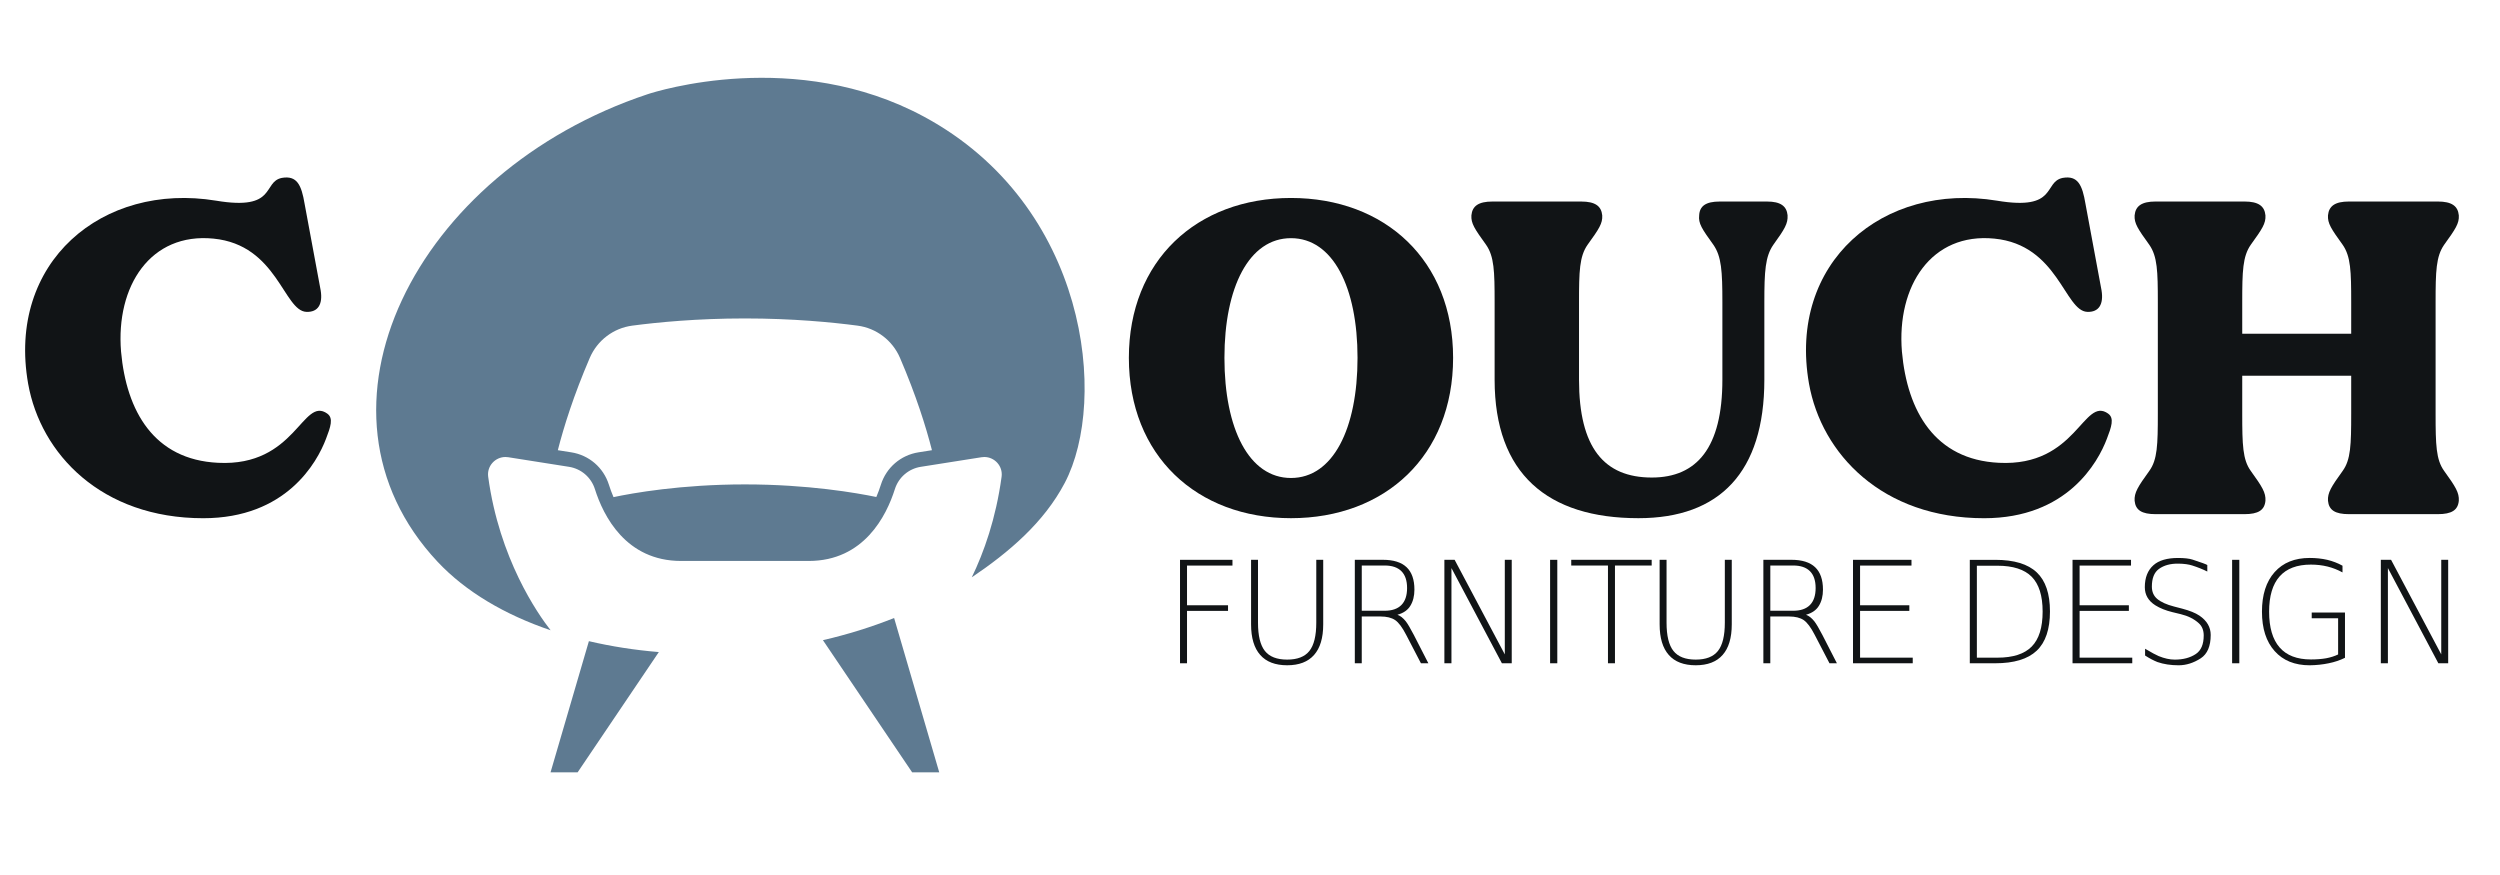
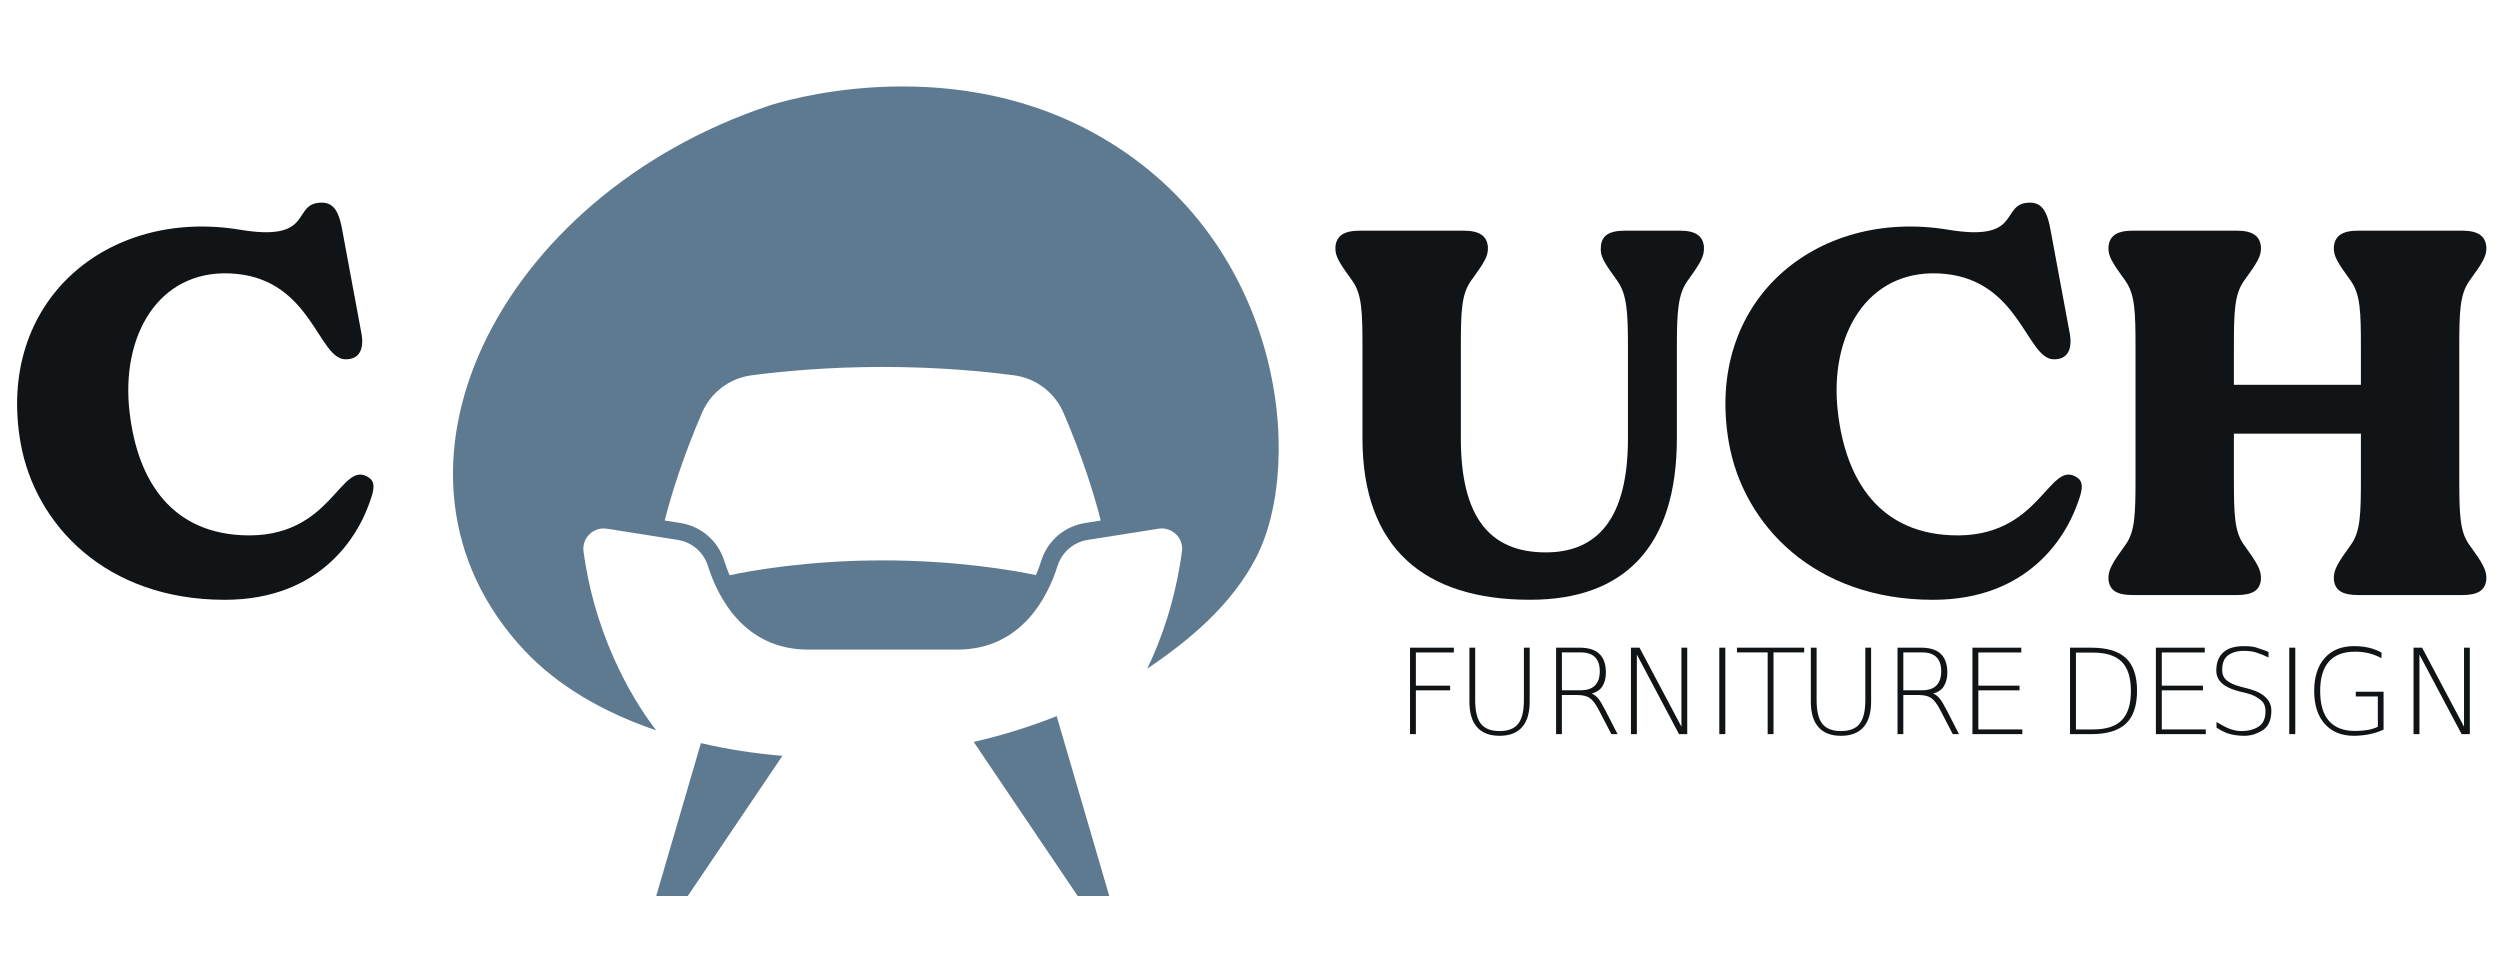
- <svg xmlns="http://www.w3.org/2000/svg" version="1.1" id="svg2" xml:space="preserve" width="200" height="70" viewBox="0 0 200 70">
+ <svg xmlns="http://www.w3.org/2000/svg" version="1.1" id="svg2" xml:space="preserve" width="180" height="70" viewBox="0 0 180 70">
  <defs id="defs6">
    <clipPath clipPathUnits="userSpaceOnUse" id="clipPath28">
      <path d="M 0,500 H 500 V 0 H 0 Z" id="path26" />
    </clipPath>
  </defs>
  <g id="g10" transform="matrix(1.333333,0,0,-1.333333,0,666.6667)">
-     <g aria-label="C" transform="scale(1,-1)" id="text868" style="font-variant:normal;font-weight:900;font-stretch:normal;font-size:26.796px;font-family:'Mont Heavy DEMO';-inkscape-font-specification:Mont-HeavyDEMO;word-spacing:0px;writing-mode:lr-tb;fill:#111416;fill-opacity:1;fill-rule:nonzero;stroke:none;stroke-width:0.331">
-       <path d="m 19.643,-475.18 c -1.501,-1.072 -1.876,3.189 -6.565,2.948 -3.832,-0.188 -5.493,-3.082 -5.815,-6.672 -0.322,-3.939 1.769,-7.155 5.547,-6.779 3.832,0.375 4.207,4.341 5.574,4.395 0.697,0.027 0.991,-0.456 0.857,-1.286 -0.214,-1.152 -0.75,-4.019 -0.965,-5.198 -0.188,-1.125 -0.456,-1.715 -1.367,-1.554 -1.179,0.241 -0.268,1.983 -3.939,1.367 -6.833,-1.125 -12.567,3.698 -11.281,10.986 0.75,4.207 4.395,8.066 10.504,8.066 4.984,0 6.833,-3.349 7.369,-4.77 0.268,-0.697 0.456,-1.233 0.08,-1.501 z" style="font-style:normal;font-variant:normal;font-weight:normal;font-stretch:normal;font-family:'MADE Dillan';-inkscape-font-specification:'MADE Dillan';stroke-width:0.331;fill:#111416;fill-opacity:1" id="path870" />
+     <g aria-label="C" transform="matrix(1.049044,0,0,-1.049044,-0.6582412,-24.2933)" id="text868" style="font-variant:normal;font-weight:900;font-stretch:normal;font-size:26.796px;font-family:'Mont Heavy DEMO';-inkscape-font-specification:Mont-HeavyDEMO;word-spacing:0px;writing-mode:lr-tb;fill:#111416;fill-opacity:1;fill-rule:nonzero;stroke:none;stroke-width:0.331">
+       <path d="m 19.643,-475.18 c -1.501,-1.072 -1.876,3.189 -6.565,2.948 -3.832,-0.188 -5.493,-3.082 -5.815,-6.672 -0.322,-3.939 1.769,-7.155 5.547,-6.779 3.832,0.375 4.207,4.341 5.574,4.395 0.697,0.027 0.991,-0.456 0.857,-1.286 -0.214,-1.152 -0.75,-4.019 -0.965,-5.198 -0.188,-1.125 -0.456,-1.715 -1.367,-1.554 -1.179,0.241 -0.268,1.983 -3.939,1.367 -6.833,-1.125 -12.567,3.698 -11.281,10.986 0.75,4.207 4.395,8.066 10.504,8.066 4.984,0 6.833,-3.349 7.369,-4.77 0.268,-0.697 0.456,-1.233 0.08,-1.501 z" style="font-style:normal;font-variant:normal;font-weight:normal;font-stretch:normal;font-family:'MADE Dillan';-inkscape-font-specification:'MADE Dillan';fill:#111416;fill-opacity:1;stroke-width:0.331" id="path870" />
    </g>
-     <g aria-label="FURNITURE DESIGN" transform="scale(1,-1)" id="text20" style="font-variant:normal;font-weight:300;font-stretch:normal;font-size:8.514px;font-family:'Mont ExtraLight DEMO';-inkscape-font-specification:Mont-ExtraLightDEMO;writing-mode:lr-tb;fill:#111416;fill-opacity:1;fill-rule:nonzero;stroke:none;stroke-width:0.345">
-       <path d="m 70.801,-466.411 h 3.147 v 0.345 h -2.727 v 2.382 h 2.461 v 0.337 h -2.461 v 3.143 H 70.801 Z" style="stroke-width:0.345;fill:#111416;fill-opacity:1" id="path882" />
-       <path d="m 75.064,-466.411 h 0.416 v 3.771 q 0,1.181 0.416,1.7 0.412,0.516 1.335,0.516 0.919,0 1.33,-0.516 0.416,-0.52 0.416,-1.7 v -3.771 h 0.416 v 3.875 q 0,1.214 -0.549,1.833 -0.545,0.619 -1.613,0.619 -1.073,0 -1.617,-0.619 -0.549,-0.619 -0.549,-1.833 z" style="stroke-width:0.345;fill:#111416;fill-opacity:1" id="path884" />
-       <path d="m 83.847,-463.114 q 0.258,0.091 0.499,0.391 0.17,0.216 0.486,0.823 l 0.869,1.696 h -0.445 l -0.886,-1.705 q -0.345,-0.669 -0.661,-0.886 -0.324,-0.216 -0.877,-0.216 h -1.127 v 2.806 h -0.416 v -6.207 h 1.684 q 0.952,0 1.422,0.445 0.47,0.445 0.47,1.343 0,0.578 -0.245,0.973 -0.233,0.387 -0.773,0.536 z m -2.141,-2.956 v 2.715 h 1.372 q 0.665,0 1.006,-0.345 0.341,-0.345 0.341,-1.019 0,-0.669 -0.341,-1.01 -0.341,-0.341 -1.006,-0.341 z" style="stroke-width:0.345;fill:#111416;fill-opacity:1" id="path886" />
-       <path d="m 86.663,-466.411 h 0.615 l 3.01,5.675 v -5.675 h 0.416 v 6.207 h -0.59 l -3.027,-5.712 v 5.712 h -0.424 z" style="stroke-width:0.345;fill:#111416;fill-opacity:1" id="path888" />
-       <path d="m 93.006,-466.411 h 0.432 v 6.207 h -0.432 z" style="stroke-width:0.345;fill:#111416;fill-opacity:1" id="path890" />
-       <path d="m 94.274,-466.411 h 4.827 v 0.341 h -2.203 v 5.866 h -0.42 v -5.866 h -2.203 z" style="stroke-width:0.345;fill:#111416;fill-opacity:1" id="path892" />
-       <path d="m 99.577,-466.411 h 0.416 v 3.771 q 0,1.181 0.416,1.7 0.412,0.516 1.335,0.516 0.919,0 1.33,-0.516 0.416,-0.52 0.416,-1.7 v -3.771 h 0.416 v 3.875 q 0,1.214 -0.549,1.833 -0.545,0.619 -1.613,0.619 -1.073,0 -1.617,-0.619 -0.549,-0.619 -0.549,-1.833 z" style="stroke-width:0.345;fill:#111416;fill-opacity:1" id="path894" />
-       <path d="m 108.36,-463.114 q 0.258,0.091 0.499,0.391 0.17,0.216 0.486,0.823 l 0.869,1.696 h -0.445 l -0.886,-1.705 q -0.345,-0.669 -0.661,-0.886 -0.324,-0.216 -0.877,-0.216 h -1.127 v 2.806 h -0.416 v -6.207 h 1.684 q 0.952,0 1.422,0.445 0.47,0.445 0.47,1.343 0,0.578 -0.245,0.973 -0.233,0.387 -0.773,0.536 z m -2.141,-2.956 v 2.715 h 1.372 q 0.665,0 1.006,-0.345 0.341,-0.345 0.341,-1.019 0,-0.669 -0.341,-1.01 -0.341,-0.341 -1.006,-0.341 z" style="stroke-width:0.345;fill:#111416;fill-opacity:1" id="path896" />
-       <path d="m 111.18,-466.411 h 3.509 v 0.345 h -3.085 v 2.382 h 2.956 v 0.337 h -2.956 v 2.806 h 3.16 v 0.337 h -3.584 z" style="stroke-width:0.345;fill:#111416;fill-opacity:1" id="path898" />
-       <path d="m 118.612,-466.057 v 5.517 h 1.231 q 1.405,0 2.058,-0.665 0.657,-0.665 0.657,-2.1 0,-1.426 -0.657,-2.091 -0.653,-0.661 -2.058,-0.661 z m -0.424,-0.353 h 1.526 q 1.696,0 2.49,0.752 0.794,0.748 0.794,2.345 0,1.605 -0.798,2.357 -0.798,0.752 -2.486,0.752 h -1.526 z" style="stroke-width:0.345;fill:#111416;fill-opacity:1" id="path900" />
-       <path d="m 124.352,-466.411 h 3.509 v 0.345 h -3.085 v 2.382 h 2.956 v 0.337 h -2.956 v 2.806 h 3.16 v 0.337 h -3.584 z" style="stroke-width:0.345;fill:#111416;fill-opacity:1" id="path902" />
-       <path d="m 132.438,-466.099 v 0.391 q -0.407,-0.204 -0.902,-0.362 -0.324,-0.104 -0.819,-0.112 -0.732,-0.013 -1.189,0.324 -0.416,0.308 -0.416,1.056 0,0.461 0.316,0.732 0.337,0.287 1.014,0.461 l 0.495,0.129 q 0.665,0.175 1.027,0.416 0.678,0.461 0.678,1.16 0,1.01 -0.595,1.401 -0.649,0.42 -1.33,0.42 -0.711,0 -1.272,-0.195 -0.353,-0.141 -0.74,-0.391 v -0.407 q 0.582,0.345 0.815,0.441 0.52,0.212 0.965,0.212 0.761,0 1.264,-0.337 0.474,-0.316 0.474,-1.11 0,-0.466 -0.291,-0.732 -0.42,-0.387 -1.089,-0.549 l -0.499,-0.121 q -0.599,-0.146 -1.019,-0.407 -0.636,-0.399 -0.636,-1.089 0,-0.861 0.52,-1.322 0.482,-0.428 1.463,-0.432 0.578,0 0.886,0.1 0.79,0.258 0.881,0.324 z" style="stroke-width:0.345;fill:#111416;fill-opacity:1" id="path904" />
-       <path d="m 133.927,-466.411 h 0.432 v 6.207 h -0.432 z" style="stroke-width:0.345;fill:#111416;fill-opacity:1" id="path906" />
-       <path d="m 140.287,-460.732 v -2.174 h -1.584 v -0.341 h 1.996 v 2.715 q -0.445,0.22 -0.977,0.328 -0.532,0.112 -1.139,0.121 -1.347,0 -2.104,-0.852 -0.761,-0.848 -0.761,-2.366 0,-1.522 0.761,-2.374 0.757,-0.848 2.104,-0.848 0.557,0 1.052,0.112 0.499,0.121 0.915,0.353 v 0.403 q -0.42,-0.233 -0.898,-0.353 -0.474,-0.116 -0.998,-0.116 -1.251,0 -1.879,0.711 -0.628,0.707 -0.628,2.112 0,1.426 0.628,2.145 0.628,0.723 1.879,0.723 0.511,0 0.915,-0.071 0.399,-0.075 0.719,-0.229 z" style="stroke-width:0.345;fill:#111416;fill-opacity:1" id="path908" />
-       <path d="m 142.85,-466.411 h 0.615 l 3.01,5.675 v -5.675 h 0.416 v 6.207 h -0.59 l -3.027,-5.712 v 5.712 h -0.424 z" style="stroke-width:0.345;fill:#111416;fill-opacity:1" id="path910" />
+     <g aria-label="FURNITURE DESIGN" transform="matrix(0.7521222,0,0,-0.7521222,22.89013,114.2277)" id="text20" style="font-variant:normal;font-weight:300;font-stretch:normal;font-size:8.514px;font-family:'Mont ExtraLight DEMO';-inkscape-font-specification:Mont-ExtraLightDEMO;writing-mode:lr-tb;fill:#111416;fill-opacity:1;fill-rule:nonzero;stroke:none;stroke-width:0.345">
+       <path d="m 70.801,-466.411 h 3.147 v 0.345 h -2.727 v 2.382 h 2.461 v 0.337 h -2.461 v 3.143 H 70.801 Z" style="fill:#111416;fill-opacity:1;stroke-width:0.345" id="path882" />
+       <path d="m 75.064,-466.411 h 0.416 v 3.771 q 0,1.181 0.416,1.7 0.412,0.516 1.335,0.516 0.919,0 1.33,-0.516 0.416,-0.52 0.416,-1.7 v -3.771 h 0.416 v 3.875 q 0,1.214 -0.549,1.833 -0.545,0.619 -1.613,0.619 -1.073,0 -1.617,-0.619 -0.549,-0.619 -0.549,-1.833 z" style="fill:#111416;fill-opacity:1;stroke-width:0.345" id="path884" />
+       <path d="m 83.847,-463.114 q 0.258,0.091 0.499,0.391 0.17,0.216 0.486,0.823 l 0.869,1.696 h -0.445 l -0.886,-1.705 q -0.345,-0.669 -0.661,-0.886 -0.324,-0.216 -0.877,-0.216 h -1.127 v 2.806 h -0.416 v -6.207 h 1.684 q 0.952,0 1.422,0.445 0.47,0.445 0.47,1.343 0,0.578 -0.245,0.973 -0.233,0.387 -0.773,0.536 z m -2.141,-2.956 v 2.715 h 1.372 q 0.665,0 1.006,-0.345 0.341,-0.345 0.341,-1.019 0,-0.669 -0.341,-1.01 -0.341,-0.341 -1.006,-0.341 z" style="fill:#111416;fill-opacity:1;stroke-width:0.345" id="path886" />
+       <path d="m 86.663,-466.411 h 0.615 l 3.01,5.675 v -5.675 h 0.416 v 6.207 h -0.59 l -3.027,-5.712 v 5.712 h -0.424 z" style="fill:#111416;fill-opacity:1;stroke-width:0.345" id="path888" />
+       <path d="m 93.006,-466.411 h 0.432 v 6.207 h -0.432 z" style="fill:#111416;fill-opacity:1;stroke-width:0.345" id="path890" />
+       <path d="m 94.274,-466.411 h 4.827 v 0.341 h -2.203 v 5.866 h -0.42 v -5.866 h -2.203 z" style="fill:#111416;fill-opacity:1;stroke-width:0.345" id="path892" />
+       <path d="m 99.577,-466.411 h 0.416 v 3.771 q 0,1.181 0.416,1.7 0.412,0.516 1.335,0.516 0.919,0 1.33,-0.516 0.416,-0.52 0.416,-1.7 v -3.771 h 0.416 v 3.875 q 0,1.214 -0.549,1.833 -0.545,0.619 -1.613,0.619 -1.073,0 -1.617,-0.619 -0.549,-0.619 -0.549,-1.833 z" style="fill:#111416;fill-opacity:1;stroke-width:0.345" id="path894" />
+       <path d="m 108.36,-463.114 q 0.258,0.091 0.499,0.391 0.17,0.216 0.486,0.823 l 0.869,1.696 h -0.445 l -0.886,-1.705 q -0.345,-0.669 -0.661,-0.886 -0.324,-0.216 -0.877,-0.216 h -1.127 v 2.806 h -0.416 v -6.207 h 1.684 q 0.952,0 1.422,0.445 0.47,0.445 0.47,1.343 0,0.578 -0.245,0.973 -0.233,0.387 -0.773,0.536 z m -2.141,-2.956 v 2.715 h 1.372 q 0.665,0 1.006,-0.345 0.341,-0.345 0.341,-1.019 0,-0.669 -0.341,-1.01 -0.341,-0.341 -1.006,-0.341 z" style="fill:#111416;fill-opacity:1;stroke-width:0.345" id="path896" />
+       <path d="m 111.18,-466.411 h 3.509 v 0.345 h -3.085 v 2.382 h 2.956 v 0.337 h -2.956 v 2.806 h 3.16 v 0.337 h -3.584 z" style="fill:#111416;fill-opacity:1;stroke-width:0.345" id="path898" />
+       <path d="m 118.612,-466.057 v 5.517 h 1.231 q 1.405,0 2.058,-0.665 0.657,-0.665 0.657,-2.1 0,-1.426 -0.657,-2.091 -0.653,-0.661 -2.058,-0.661 z m -0.424,-0.353 h 1.526 q 1.696,0 2.49,0.752 0.794,0.748 0.794,2.345 0,1.605 -0.798,2.357 -0.798,0.752 -2.486,0.752 h -1.526 z" style="fill:#111416;fill-opacity:1;stroke-width:0.345" id="path900" />
+       <path d="m 124.352,-466.411 h 3.509 v 0.345 h -3.085 v 2.382 h 2.956 v 0.337 h -2.956 v 2.806 h 3.16 v 0.337 h -3.584 z" style="fill:#111416;fill-opacity:1;stroke-width:0.345" id="path902" />
+       <path d="m 132.438,-466.099 v 0.391 q -0.407,-0.204 -0.902,-0.362 -0.324,-0.104 -0.819,-0.112 -0.732,-0.013 -1.189,0.324 -0.416,0.308 -0.416,1.056 0,0.461 0.316,0.732 0.337,0.287 1.014,0.461 l 0.495,0.129 q 0.665,0.175 1.027,0.416 0.678,0.461 0.678,1.16 0,1.01 -0.595,1.401 -0.649,0.42 -1.33,0.42 -0.711,0 -1.272,-0.195 -0.353,-0.141 -0.74,-0.391 v -0.407 q 0.582,0.345 0.815,0.441 0.52,0.212 0.965,0.212 0.761,0 1.264,-0.337 0.474,-0.316 0.474,-1.11 0,-0.466 -0.291,-0.732 -0.42,-0.387 -1.089,-0.549 l -0.499,-0.121 q -0.599,-0.146 -1.019,-0.407 -0.636,-0.399 -0.636,-1.089 0,-0.861 0.52,-1.322 0.482,-0.428 1.463,-0.432 0.578,0 0.886,0.1 0.79,0.258 0.881,0.324 z" style="fill:#111416;fill-opacity:1;stroke-width:0.345" id="path904" />
+       <path d="m 133.927,-466.411 h 0.432 v 6.207 h -0.432 z" style="fill:#111416;fill-opacity:1;stroke-width:0.345" id="path906" />
+       <path d="m 140.287,-460.732 v -2.174 h -1.584 v -0.341 h 1.996 v 2.715 q -0.445,0.22 -0.977,0.328 -0.532,0.112 -1.139,0.121 -1.347,0 -2.104,-0.852 -0.761,-0.848 -0.761,-2.366 0,-1.522 0.761,-2.374 0.757,-0.848 2.104,-0.848 0.557,0 1.052,0.112 0.499,0.121 0.915,0.353 v 0.403 q -0.42,-0.233 -0.898,-0.353 -0.474,-0.116 -0.998,-0.116 -1.251,0 -1.879,0.711 -0.628,0.707 -0.628,2.112 0,1.426 0.628,2.145 0.628,0.723 1.879,0.723 0.511,0 0.915,-0.071 0.399,-0.075 0.719,-0.229 z" style="fill:#111416;fill-opacity:1;stroke-width:0.345" id="path908" />
+       <path d="m 142.85,-466.411 h 0.615 l 3.01,5.675 v -5.675 h 0.416 v 6.207 h -0.59 l -3.027,-5.712 v 5.712 h -0.424 z" style="fill:#111416;fill-opacity:1;stroke-width:0.345" id="path910" />
    </g>
-     <g id="g22" style="fill:#5e7a91;fill-opacity:1" transform="matrix(0.2200573,0,0,0.2200573,-1.298643,395.151)">
+     <g id="g22" style="fill:#5e7a91;fill-opacity:1" transform="matrix(0.2308499,0,0,0.2308499,-0.5795801,390.2376)">
      <g id="g24" clip-path="url(#clipPath28)" transform="translate(-40.9509,46.9394)" style="fill:#5e7a91;fill-opacity:1">
        <g id="g30" transform="translate(297.2799,306.1926)" style="fill:#5e7a91;fill-opacity:1">
          <path d="m 0,0 c -4.841,-0.765 -8.769,-4.147 -10.249,-8.827 -0.347,-1.098 -0.764,-2.225 -1.242,-3.352 -5.301,1.101 -18.562,3.435 -35.838,3.435 -17.467,0 -30.701,-2.386 -35.821,-3.472 -0.486,1.139 -0.908,2.279 -1.259,3.389 -1.48,4.68 -5.407,8.062 -10.248,8.827 l -3.675,0.58 c 1.622,6.352 4.305,14.925 8.716,25.186 2.047,4.761 6.443,8.103 11.581,8.779 6.889,0.908 17.69,1.961 30.705,1.961 h 10e-4 v 0 c 13.016,0 23.816,-1.053 30.706,-1.961 5.138,-0.676 9.534,-4.018 11.581,-8.779 C -0.631,15.505 2.052,6.932 3.673,0.58 Z m 1.531,91.506 c -35.053,18.924 -72.982,6.935 -75.375,6.14 -63.476,-21.109 -96.078,-86.095 -57.278,-127.481 7.683,-8.196 18.396,-14.457 30.818,-18.68 -3.563,4.566 -13.996,19.546 -17.017,41.869 -0.391,2.89 1.902,5.372 4.709,5.372 0.247,0 0.5,-0.019 0.754,-0.06 l 12.595,-1.988 3.982,-0.629 c 3.319,-0.524 6.045,-2.879 7.058,-6.083 2.295,-7.254 8.415,-19.585 23.502,-19.585 h 34.784 c 15.087,0 21.208,12.331 23.502,19.585 1.013,3.204 3.74,5.559 7.059,6.083 l 3.98,0.628 12.597,1.989 c 0.254,0.041 0.506,0.06 0.754,0.06 2.806,0 5.1,-2.482 4.709,-5.372 -1.556,-11.487 -4.849,-20.663 -8.125,-27.431 10.124,6.829 19.65,14.915 25.339,25.728 11.893,22.605 6.373,75.714 -38.347,99.855" style="fill:#5e7a91;fill-opacity:1;fill-rule:nonzero;stroke:none" id="path32" />
        </g>
        <g id="g34" transform="translate(196.963,218.9489)" style="fill:#5e7a91;fill-opacity:1">
          <path d="m 0,0 h 7.387 l 22.135,32.786 c -6.56,0.539 -12.956,1.537 -19.067,2.969 z" style="fill:#5e7a91;fill-opacity:1;fill-rule:nonzero;stroke:none" id="path36" />
        </g>
        <g id="g38" transform="translate(295.5524,218.9489)" style="fill:#5e7a91;fill-opacity:1">
          <path d="M 0,0 H 7.387 L -4.914,42.07 c -6.26,-2.497 -12.772,-4.51 -19.412,-6.04 z" style="fill:#5e7a91;fill-opacity:1;fill-rule:nonzero;stroke:none" id="path40" />
        </g>
      </g>
    </g>
-     <g aria-label="OUCH" transform="scale(1,-1)" id="text16-7" style="font-variant:normal;font-weight:900;font-stretch:normal;font-size:26.796px;font-family:'Mont Heavy DEMO';-inkscape-font-specification:Mont-HeavyDEMO;word-spacing:0px;writing-mode:lr-tb;fill:#111416;fill-opacity:1;fill-rule:nonzero;stroke:none;stroke-width:0.331">
-       <path d="m 77.459,-488.122 c -5.654,0 -9.727,3.751 -9.727,9.593 0,5.868 4.073,9.62 9.727,9.62 5.654,0 9.727,-3.751 9.727,-9.62 0,-5.841 -4.073,-9.593 -9.727,-9.593 z m 0,16.801 c -2.519,0 -3.993,-2.948 -3.993,-7.208 0,-4.234 1.474,-7.181 3.993,-7.181 2.519,0 3.993,2.948 3.993,7.181 0,4.261 -1.474,7.208 -3.993,7.208 z" style="font-style:normal;font-variant:normal;font-weight:normal;font-stretch:normal;font-family:'MADE Dillan';-inkscape-font-specification:'MADE Dillan';stroke-width:0.331;fill:#111416;fill-opacity:1" id="path873" />
-       <path d="m 107.256,-487.077 c -0.054,-0.563 -0.429,-0.831 -1.233,-0.831 -0.054,0 -2.787,0 -2.84,0 -0.831,0 -1.206,0.268 -1.233,0.831 -0.054,0.482 0.161,0.804 0.857,1.769 0.482,0.697 0.536,1.581 0.536,3.43 v 4.662 c 0,4.073 -1.527,5.868 -4.234,5.868 -2.867,0 -4.368,-1.795 -4.368,-5.868 v -4.662 c 0,-1.849 0.027,-2.733 0.509,-3.43 0.697,-0.965 0.911,-1.286 0.884,-1.769 -0.054,-0.563 -0.429,-0.831 -1.259,-0.831 -0.054,0 -5.279,0 -5.332,0 -0.831,0 -1.206,0.268 -1.259,0.831 -0.027,0.482 0.188,0.804 0.884,1.769 0.482,0.697 0.509,1.581 0.509,3.43 v 4.662 c 0,5.654 3.189,8.307 8.628,8.307 4.877,0 7.556,-2.76 7.556,-8.307 v -4.662 c 0,-1.849 0.054,-2.733 0.536,-3.43 0.697,-0.965 0.884,-1.286 0.857,-1.769 z" style="font-style:normal;font-variant:normal;font-weight:normal;font-stretch:normal;font-family:'MADE Dillan';-inkscape-font-specification:'MADE Dillan';stroke-width:0.331;fill:#111416;fill-opacity:1" id="path875" />
-       <path d="m 126.495,-475.18 c -1.501,-1.072 -1.876,3.189 -6.565,2.948 -3.832,-0.188 -5.493,-3.082 -5.815,-6.672 -0.322,-3.939 1.769,-7.155 5.547,-6.779 3.832,0.375 4.207,4.341 5.574,4.395 0.697,0.027 0.991,-0.456 0.857,-1.286 -0.214,-1.152 -0.75,-4.019 -0.965,-5.198 -0.188,-1.125 -0.456,-1.715 -1.367,-1.554 -1.179,0.241 -0.268,1.983 -3.939,1.367 -6.833,-1.125 -12.567,3.698 -11.281,10.986 0.75,4.207 4.395,8.066 10.504,8.066 4.984,0 6.833,-3.349 7.369,-4.77 0.268,-0.697 0.456,-1.233 0.08,-1.501 z" style="font-style:normal;font-variant:normal;font-weight:normal;font-stretch:normal;font-family:'MADE Dillan';-inkscape-font-specification:'MADE Dillan';stroke-width:0.331;fill:#111416;fill-opacity:1" id="path877" />
-       <path d="m 146.136,-475.18 v -6.699 c 0,-1.849 0.027,-2.733 0.509,-3.43 0.697,-0.965 0.911,-1.286 0.884,-1.769 -0.054,-0.563 -0.429,-0.831 -1.259,-0.831 -0.054,0 -5.279,0 -5.332,0 -0.831,0 -1.206,0.268 -1.259,0.831 -0.027,0.482 0.188,0.804 0.884,1.769 0.482,0.697 0.509,1.581 0.509,3.43 v 1.903 h -6.538 v -1.903 c 0,-1.849 0.027,-2.733 0.509,-3.43 0.697,-0.965 0.911,-1.286 0.884,-1.769 -0.054,-0.563 -0.429,-0.831 -1.259,-0.831 -0.054,0 -5.279,0 -5.332,0 -0.831,0 -1.206,0.268 -1.259,0.831 -0.027,0.482 0.188,0.804 0.884,1.769 0.482,0.697 0.509,1.581 0.509,3.43 v 6.699 c 0,1.876 -0.027,2.76 -0.509,3.43 -0.697,0.965 -0.911,1.313 -0.884,1.795 0.054,0.563 0.429,0.804 1.259,0.804 0.054,0 5.279,0 5.332,0 0.831,0 1.206,-0.241 1.259,-0.804 0.027,-0.482 -0.188,-0.831 -0.884,-1.795 -0.482,-0.67 -0.509,-1.554 -0.509,-3.43 v -2.278 h 6.538 v 2.278 c 0,1.876 -0.027,2.76 -0.509,3.43 -0.697,0.965 -0.911,1.313 -0.884,1.795 0.054,0.563 0.429,0.804 1.259,0.804 0.054,0 5.279,0 5.332,0 0.831,0 1.206,-0.241 1.259,-0.804 0.027,-0.482 -0.188,-0.831 -0.884,-1.795 -0.482,-0.67 -0.509,-1.554 -0.509,-3.43 z" style="font-style:normal;font-variant:normal;font-weight:normal;font-stretch:normal;font-family:'MADE Dillan';-inkscape-font-specification:'MADE Dillan';stroke-width:0.331;fill:#111416;fill-opacity:1" id="path879" />
+     <g aria-label="OUCH" transform="matrix(1.049044,0,0,-1.049044,-1.618905,-24.2933)" id="text16-7" style="font-variant:normal;font-weight:900;font-stretch:normal;font-size:26.796px;font-family:'Mont Heavy DEMO';-inkscape-font-specification:Mont-HeavyDEMO;word-spacing:0px;writing-mode:lr-tb;fill:#111416;fill-opacity:1;fill-rule:nonzero;stroke:none;stroke-width:0.331">
+       <path d="m 89.256,-487.077 c -0.054,-0.563 -0.429,-0.831 -1.233,-0.831 -0.054,0 -2.787,0 -2.84,0 -0.831,0 -1.206,0.268 -1.233,0.831 -0.054,0.482 0.161,0.804 0.857,1.769 0.482,0.697 0.536,1.581 0.536,3.43 v 4.662 c 0,4.073 -1.527,5.868 -4.234,5.868 -2.867,0 -4.368,-1.795 -4.368,-5.868 v -4.662 c 0,-1.849 0.027,-2.733 0.509,-3.43 0.697,-0.965 0.911,-1.286 0.884,-1.769 -0.054,-0.563 -0.429,-0.831 -1.259,-0.831 -0.054,0 -5.279,0 -5.332,0 -0.831,0 -1.206,0.268 -1.259,0.831 -0.027,0.482 0.188,0.804 0.884,1.769 0.482,0.697 0.509,1.581 0.509,3.43 v 4.662 c 0,5.654 3.189,8.307 8.628,8.307 4.877,0 7.556,-2.76 7.556,-8.307 v -4.662 c 0,-1.849 0.054,-2.733 0.536,-3.43 0.697,-0.965 0.884,-1.286 0.857,-1.769 z" style="font-style:normal;font-variant:normal;font-weight:normal;font-stretch:normal;font-family:'MADE Dillan';-inkscape-font-specification:'MADE Dillan';fill:#111416;fill-opacity:1;stroke-width:0.331" id="path875" />
+       <path d="m 108.495,-475.18 c -1.501,-1.072 -1.876,3.189 -6.565,2.948 -3.832,-0.188 -5.493,-3.082 -5.815,-6.672 -0.322,-3.939 1.769,-7.155 5.547,-6.779 3.832,0.375 4.207,4.341 5.574,4.395 0.697,0.027 0.991,-0.456 0.857,-1.286 -0.214,-1.152 -0.75,-4.019 -0.965,-5.198 -0.188,-1.125 -0.456,-1.715 -1.367,-1.554 -1.179,0.241 -0.268,1.983 -3.939,1.367 -6.833,-1.125 -12.567,3.698 -11.281,10.986 0.75,4.207 4.395,8.066 10.504,8.066 4.984,0 6.833,-3.349 7.369,-4.77 0.268,-0.697 0.456,-1.233 0.08,-1.501 z" style="font-style:normal;font-variant:normal;font-weight:normal;font-stretch:normal;font-family:'MADE Dillan';-inkscape-font-specification:'MADE Dillan';fill:#111416;fill-opacity:1;stroke-width:0.331" id="path877" />
+       <path d="m 128.136,-475.18 v -6.699 c 0,-1.849 0.027,-2.733 0.509,-3.43 0.697,-0.965 0.911,-1.286 0.884,-1.769 -0.054,-0.563 -0.429,-0.831 -1.259,-0.831 -0.054,0 -5.279,0 -5.332,0 -0.831,0 -1.206,0.268 -1.259,0.831 -0.027,0.482 0.188,0.804 0.884,1.769 0.482,0.697 0.509,1.581 0.509,3.43 v 1.903 h -6.538 v -1.903 c 0,-1.849 0.027,-2.733 0.509,-3.43 0.697,-0.965 0.911,-1.286 0.884,-1.769 -0.054,-0.563 -0.429,-0.831 -1.259,-0.831 -0.054,0 -5.279,0 -5.332,0 -0.831,0 -1.206,0.268 -1.259,0.831 -0.027,0.482 0.188,0.804 0.884,1.769 0.482,0.697 0.509,1.581 0.509,3.43 v 6.699 c 0,1.876 -0.027,2.76 -0.509,3.43 -0.697,0.965 -0.911,1.313 -0.884,1.795 0.054,0.563 0.429,0.804 1.259,0.804 0.054,0 5.279,0 5.332,0 0.831,0 1.206,-0.241 1.259,-0.804 0.027,-0.482 -0.188,-0.831 -0.884,-1.795 -0.482,-0.67 -0.509,-1.554 -0.509,-3.43 v -2.278 h 6.538 v 2.278 c 0,1.876 -0.027,2.76 -0.509,3.43 -0.697,0.965 -0.911,1.313 -0.884,1.795 0.054,0.563 0.429,0.804 1.259,0.804 0.054,0 5.279,0 5.332,0 0.831,0 1.206,-0.241 1.259,-0.804 0.027,-0.482 -0.188,-0.831 -0.884,-1.795 -0.482,-0.67 -0.509,-1.554 -0.509,-3.43 z" style="font-style:normal;font-variant:normal;font-weight:normal;font-stretch:normal;font-family:'MADE Dillan';-inkscape-font-specification:'MADE Dillan';fill:#111416;fill-opacity:1;stroke-width:0.331" id="path879" />
    </g>
  </g>
</svg>
